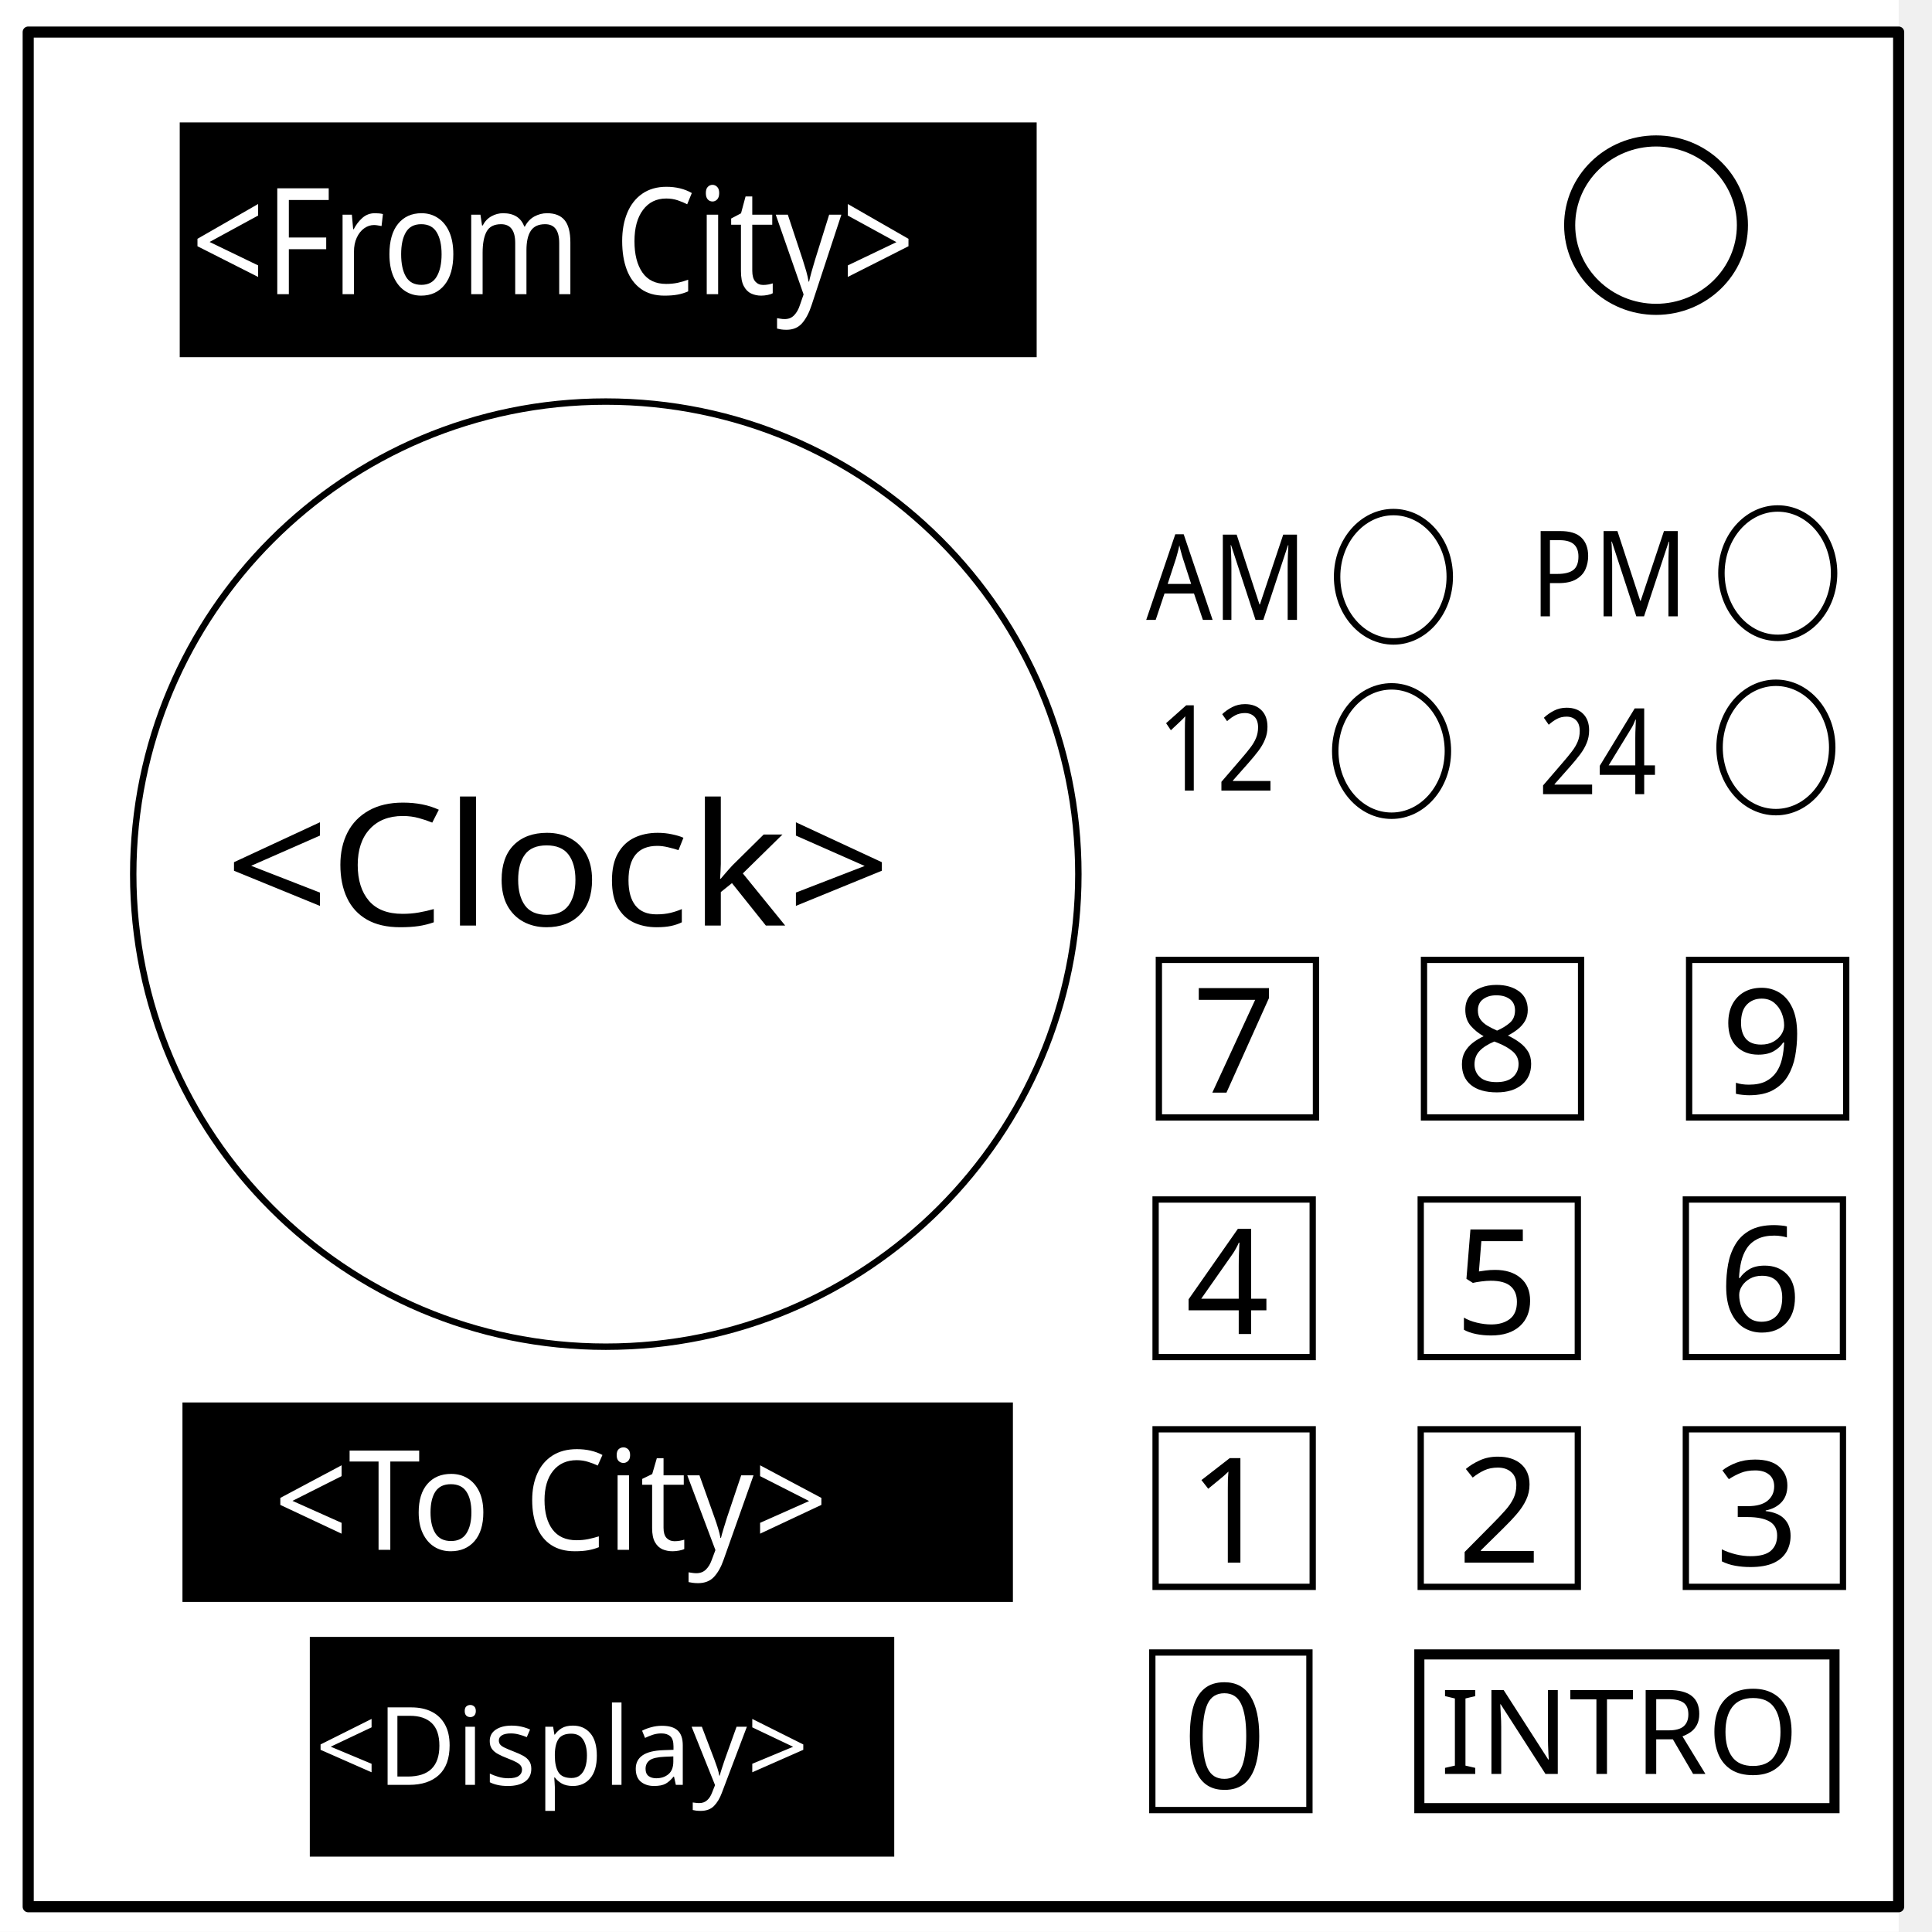
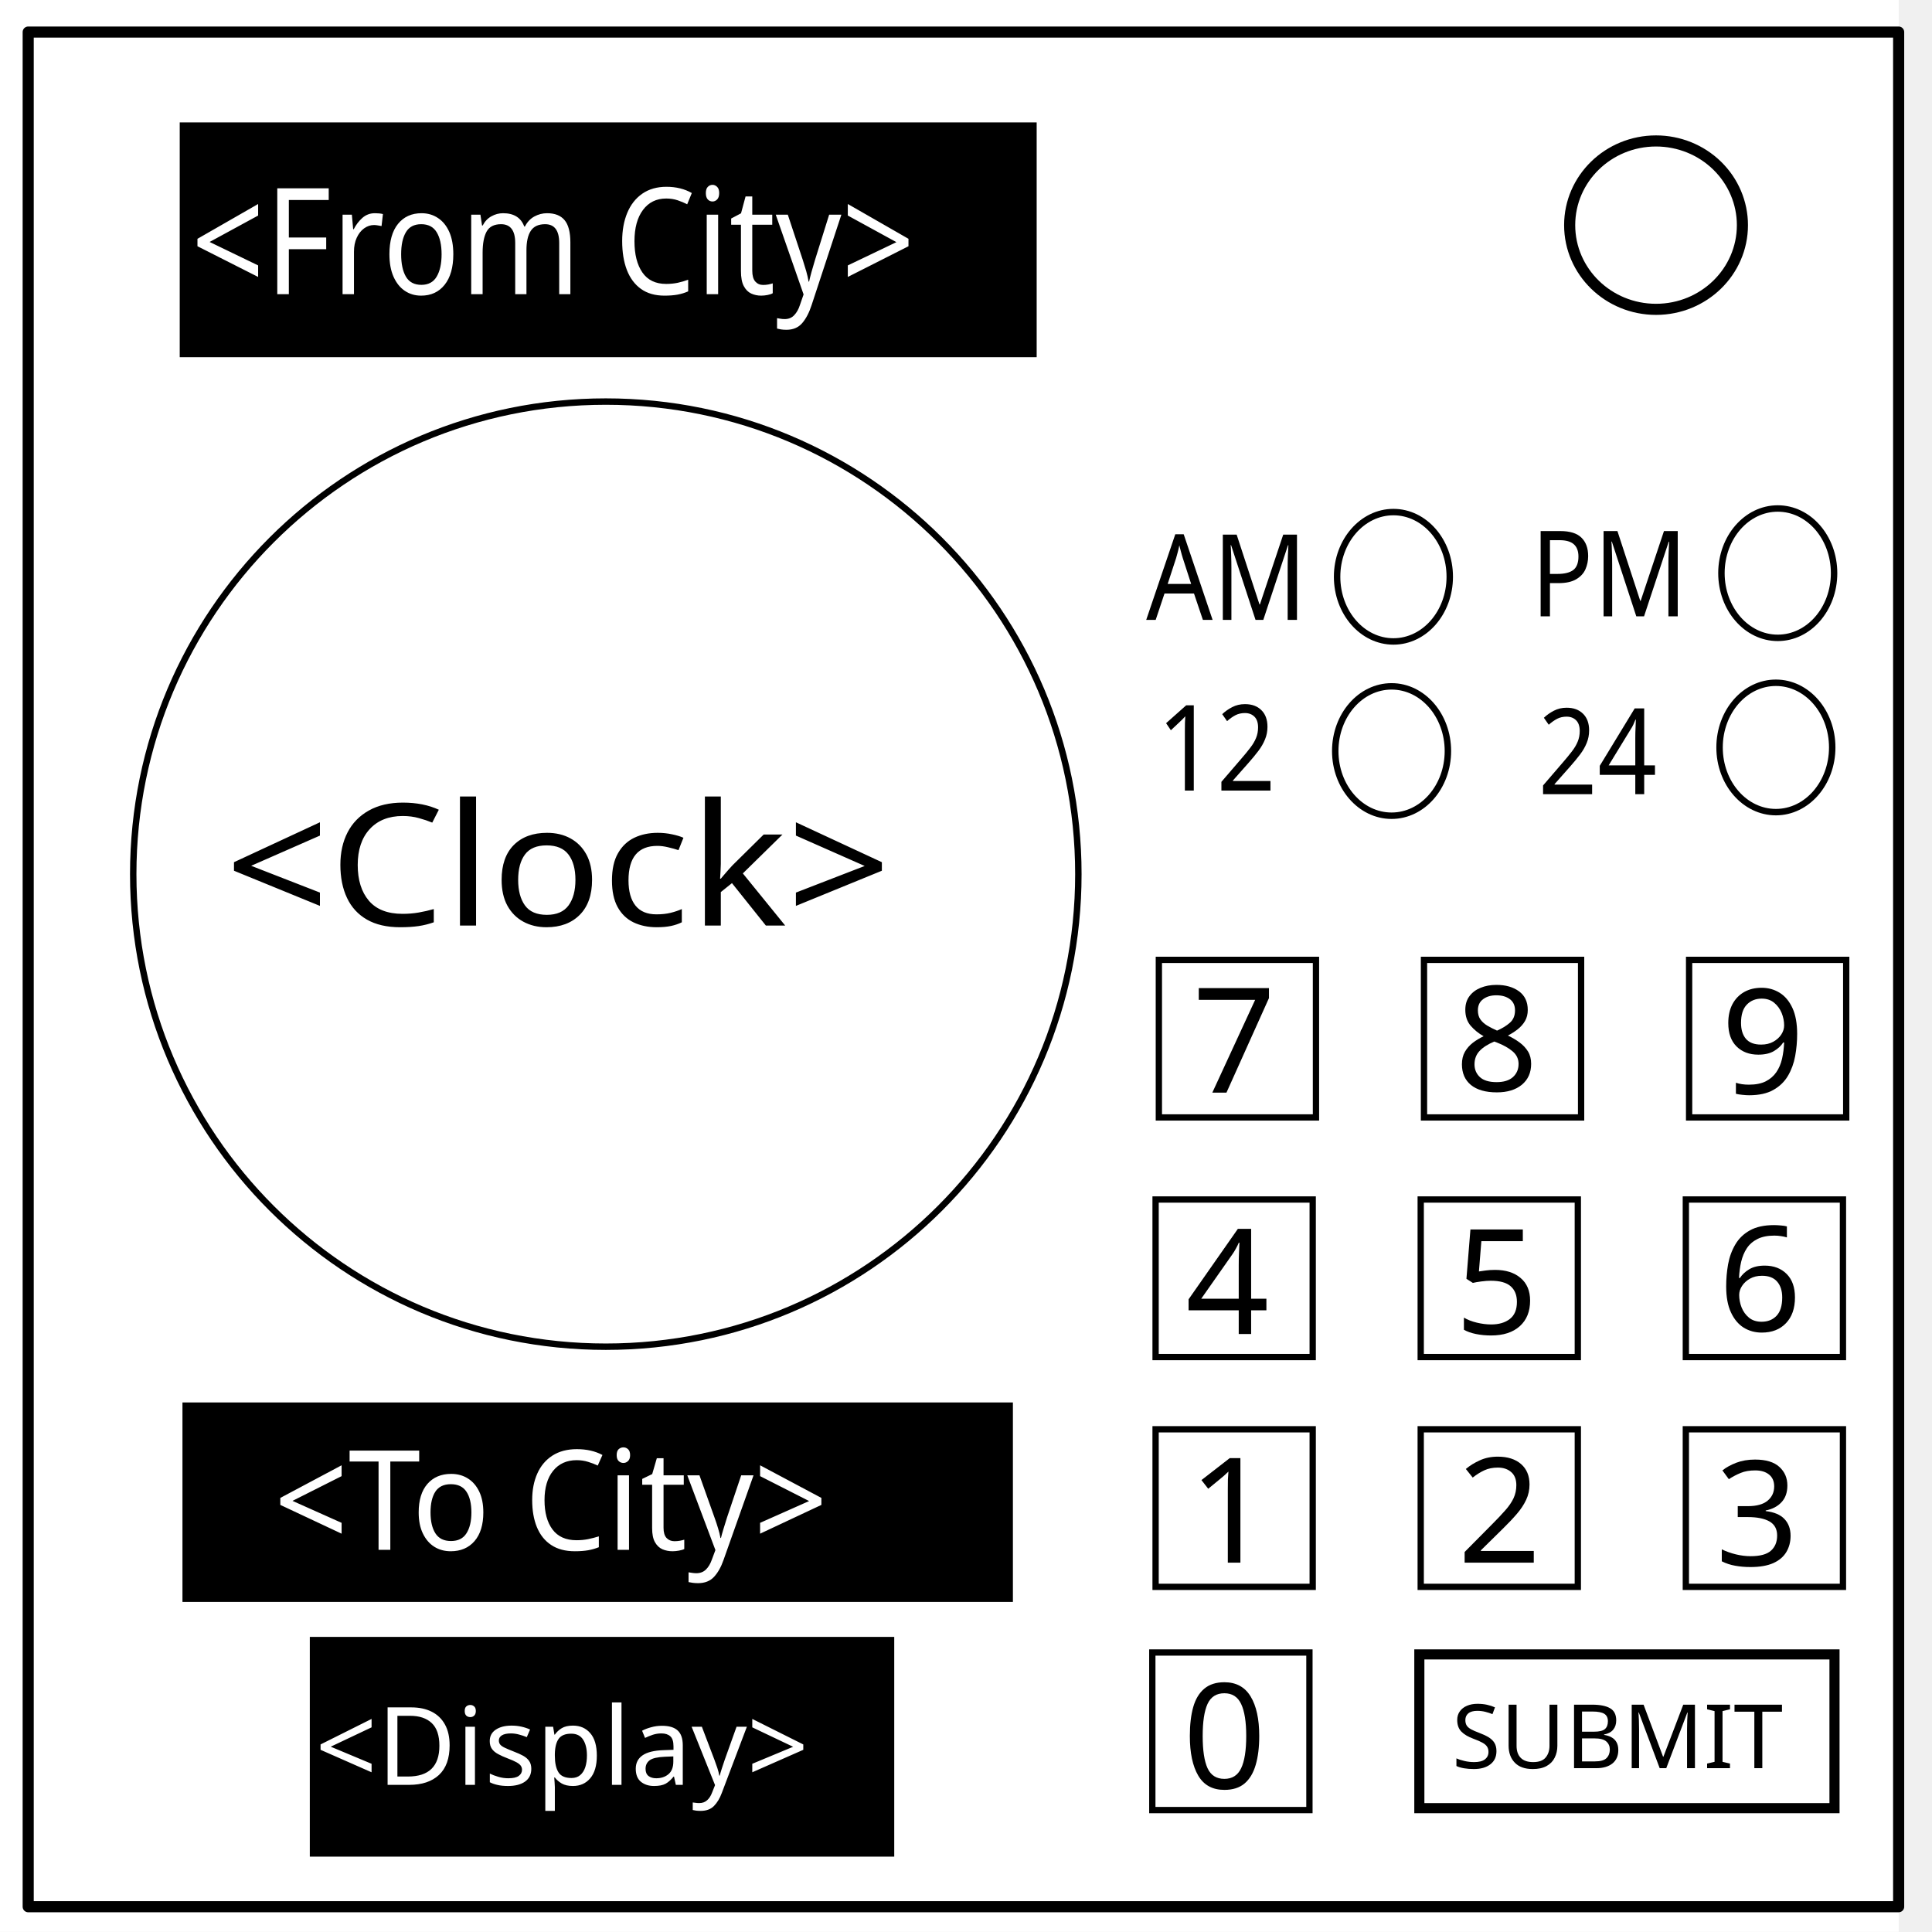
<svg xmlns="http://www.w3.org/2000/svg" version="1.1" viewBox="0.0 0.0 348.0 348.0" fill="none" stroke="none" stroke-linecap="square" stroke-miterlimit="10" id="svg19">
  <defs id="defs23" />
  <clipPath id="p.0">
    <path d="m0 0l348.0 0l0 348.0l-348.0 0l0 -348.0z" clip-rule="nonzero" id="path2" />
  </clipPath>
  <g clip-path="url(#p.0)" id="g17">
    <path d="m0 0l348.0 0l0 348.0l-348.0 0z" id="path5" fill-rule="nonzero" fill-opacity="0.0" fill="#000000" />
    <path d="m-6.0 0l348.0 0l0 347.969l-348.0 0z" id="path7" fill-rule="nonzero" fill="#ffffff" />
    <path d="m5.079 5.776l336.913 0l0 337.669l-336.913 0z" id="path9" fill-rule="nonzero" fill-opacity="0.0" fill="#000000" />
    <path d="m5.079 5.776l336.913 0l0 337.669l-336.913 0z" id="path11" stroke-linejoin="round" stroke-linecap="butt" stroke-width="2.0" stroke="#000000" fill-rule="nonzero" />
    <path d="m282.734 40.554l0 0c0 -8.376 6.966 -15.165 15.559 -15.165l0 0c4.127 0 8.084 1.598 11.002 4.442c2.918 2.844 4.557 6.701 4.557 10.724l0 0c0 8.376 -6.966 15.165 -15.559 15.165l0 0c-8.593 0 -15.559 -6.79 -15.559 -15.165z" id="path13" fill-rule="nonzero" fill="#ffffff" />
    <path d="m282.734 40.554l0 0c0 -8.376 6.966 -15.165 15.559 -15.165l0 0c4.127 0 8.084 1.598 11.002 4.442c2.918 2.844 4.557 6.701 4.557 10.724l0 0c0 8.376 -6.966 15.165 -15.559 15.165l0 0c-8.593 0 -15.559 -6.79 -15.559 -15.165z" id="path15" stroke-linejoin="round" stroke-linecap="butt" stroke-width="2.0" stroke="#000000" fill-rule="nonzero" />
  </g>
  <circle style="fill:none;stroke:#000000;stroke-width:1.155" id="path3722" cx="109.119" cy="157.453" r="85.121" />
  <rect style="fill:#000000;stroke:#000000" id="rect3728" width="153.356" height="41.288" x="32.873" y="22.551" />
  <rect style="fill:#000000;stroke:#000000" id="rect3730" width="148.582" height="34.93" x="33.366" y="253.116" />
  <rect style="fill:#000000;stroke:#000000" id="rect3732" width="104.268" height="38.579" x="56.305" y="295.345" />
  <ellipse style="fill:#ffffff;stroke:#000000;stroke-width:1.159" id="path3844" cx="250.991" cy="103.889" rx="10.146" ry="11.651" />
  <text xml:space="preserve" style="font-style:normal;font-weight:normal;font-size:20.082px;line-height:1.25;font-family:sans-serif;letter-spacing:0px;word-spacing:0px;fill:#000000;fill-opacity:1;stroke:none;stroke-width:1.159" x="221.237" y="104.199" id="text3848" transform="scale(0.9332121,1.071568)">
    <tspan id="tspan3846" x="221.237" y="104.199" style="stroke-width:1.159">AM</tspan>
  </text>
  <ellipse style="fill:#ffffff;stroke:#000000;stroke-width:1.159" id="path3844-4" cx="320.217" cy="103.242" rx="10.146" ry="11.651" />
  <text xml:space="preserve" style="font-style:normal;font-weight:normal;font-size:20.082px;line-height:1.25;font-family:sans-serif;letter-spacing:0px;word-spacing:0px;fill:#000000;fill-opacity:1;stroke:none;stroke-width:1.159" x="295.416" y="103.595" id="text3848-4" transform="scale(0.9332121,1.071568)">
    <tspan id="tspan3846-1" x="295.416" y="103.595" style="stroke-width:1.159">PM</tspan>
  </text>
  <ellipse style="fill:#ffffff;stroke:#000000;stroke-width:1.159" id="path3844-7" cx="250.656" cy="135.281" rx="10.146" ry="11.651" />
  <text xml:space="preserve" style="font-style:normal;font-weight:normal;font-size:20.082px;line-height:1.25;font-family:sans-serif;letter-spacing:0px;word-spacing:0px;fill:#000000;fill-opacity:1;stroke:none;stroke-width:1.159" x="223.293" y="132.89" id="text3848-7" transform="scale(0.9332121,1.071568)">
    <tspan id="tspan3846-2" x="223.293" y="132.89" style="stroke-width:1.159">12</tspan>
  </text>
  <ellipse style="fill:#ffffff;stroke:#000000;stroke-width:1.159" id="path3844-4-5" cx="319.881" cy="134.634" rx="10.146" ry="11.651" />
  <text xml:space="preserve" style="font-style:normal;font-weight:normal;font-size:20.082px;line-height:1.25;font-family:sans-serif;letter-spacing:0px;word-spacing:0px;fill:#000000;fill-opacity:1;stroke:none;stroke-width:1.159" x="296.869" y="133.494" id="text3848-4-4" transform="scale(0.9332121,1.071568)">
    <tspan id="tspan3846-1-4" x="296.869" y="133.494" style="stroke-width:1.159">24</tspan>
  </text>
  <rect style="fill:#ffffff;stroke:#000000;stroke-width:1.133" id="rect3947" width="28.299" height="28.382" x="208.739" y="172.896" />
  <rect style="fill:#ffffff;stroke:#000000;stroke-width:1.133" id="rect3947-3" width="28.299" height="28.382" x="256.495" y="172.896" />
  <rect style="fill:#ffffff;stroke:#000000;stroke-width:1.133" id="rect3947-9" width="28.299" height="28.382" x="304.25" y="172.896" />
  <rect style="fill:#ffffff;stroke:#000000;stroke-width:1.133" id="rect3947-5" width="28.299" height="28.382" x="208.15" y="216.059" />
  <rect style="fill:#ffffff;stroke:#000000;stroke-width:1.133" id="rect3947-3-0" width="28.299" height="28.382" x="255.905" y="216.059" />
  <rect style="fill:#ffffff;stroke:#000000;stroke-width:1.133" id="rect3947-9-2" width="28.299" height="28.382" x="303.661" y="216.059" />
  <rect style="fill:#ffffff;stroke:#000000;stroke-width:1.133" id="rect3947-7" width="28.299" height="28.382" x="208.15" y="257.449" />
  <rect style="fill:#ffffff;stroke:#000000;stroke-width:1.133" id="rect3947-3-9" width="28.299" height="28.382" x="255.905" y="257.449" />
  <rect style="fill:#ffffff;stroke:#000000;stroke-width:1.133" id="rect3947-9-6" width="28.299" height="28.382" x="303.661" y="257.449" />
  <rect style="fill:#ffffff;stroke:#000000;stroke-width:1.133" id="rect3947-0" width="28.299" height="28.382" x="207.56" y="297.656" />
  <rect style="fill:#ffffff;stroke:#000000;stroke-width:1.819" id="rect3947-3-94" width="74.78" height="27.694" x="255.658" y="297.999" />
-   <text xml:space="preserve" style="font-style:normal;font-weight:normal;font-size:24.16px;line-height:1.25;font-family:sans-serif;letter-spacing:0px;word-spacing:0px;fill:#000000;fill-opacity:1;stroke:none;stroke-width:1.133" x="259.818" y="319.071" id="text4133" transform="scale(0.9985542,1.001448)">
-     <tspan id="tspan4131" x="259.818" y="319.071" style="font-size:21.14px;stroke-width:1.133">INTRO</tspan>
+   <text xml:space="preserve" style="font-style:normal;font-weight:normal;font-size:16px;line-height:1.25;font-family:sans-serif;letter-spacing:0px;word-spacing:0px;fill:#000000;fill-opacity:1;stroke:none;stroke-width:1.133" x="261.907" y="318.03" id="text4133" transform="scale(0.9985542,1.001448)">
+     <tspan id="tspan4131" x="261.907" y="318.03" style="font-size:16px;stroke-width:1.133">SUBMIT</tspan>
  </text>
  <text xml:space="preserve" style="font-style:normal;font-weight:normal;font-size:31.696px;line-height:1.25;font-family:sans-serif;letter-spacing:0px;word-spacing:0px;fill:#000000;fill-opacity:1;stroke:none;stroke-width:0.792" x="39.084" y="172.793" id="text102" transform="scale(1.036455,0.9648275)">
    <tspan x="39.084" y="172.793" id="tspan104" style="stroke-width:0.792">&lt;Clock&gt;</tspan>
  </text>
  <text xml:space="preserve" style="font-style:normal;font-weight:normal;font-size:24.903px;line-height:1.25;font-family:sans-serif;letter-spacing:0px;word-spacing:0px;fill:#ffffff;fill-opacity:1;stroke:none;stroke-width:0.623;" x="36.899" y="49.405" id="text110" transform="scale(0.932387,1.072516)">
    <tspan id="tspan108" x="36.899" y="49.405" style="stroke-width:0.623;fill:#ffffff;">&lt;From City&gt;</tspan>
  </text>
  <text xml:space="preserve" style="font-style:normal;font-weight:normal;font-size:24.24px;line-height:1.25;font-family:sans-serif;letter-spacing:0px;word-spacing:0px;fill:#ffffff;fill-opacity:1;stroke:none;stroke-width:0.606" x="50.956" y="270.15" id="text110-6" transform="scale(0.967737,1.033339)">
    <tspan id="tspan108-9" x="50.956" y="270.15" style="fill:#ffffff;stroke-width:0.606">&lt;To City&gt;</tspan>
  </text>
  <text xml:space="preserve" style="font-style:normal;font-weight:normal;font-size:19.523px;line-height:1.25;font-family:sans-serif;letter-spacing:0px;word-spacing:0px;fill:#ffffff;fill-opacity:1;stroke:none;stroke-width:0.488;" x="56.759" y="321.494" id="text132">
    <tspan id="tspan130" x="56.759" y="321.494" style="stroke-width:0.488;fill:#ffffff;">&lt;Display&gt;</tspan>
  </text>
  <text xml:space="preserve" style="font-style:normal;font-weight:normal;font-size:26.379px;line-height:1.25;font-family:sans-serif;letter-spacing:0px;word-spacing:0px;fill:#000000;fill-opacity:1;stroke:none;stroke-width:0.659" x="214.774" y="196.813" id="text136">
    <tspan id="tspan134" x="214.774" y="196.813" style="stroke-width:0.659">7</tspan>
  </text>
  <text xml:space="preserve" style="font-style:normal;font-weight:normal;font-size:26.379px;line-height:1.25;font-family:sans-serif;letter-spacing:0px;word-spacing:0px;fill:#000000;fill-opacity:1;stroke:none;stroke-width:0.659" x="262.03" y="196.495" id="text136-0">
    <tspan id="tspan134-4" x="262.03" y="196.495" style="stroke-width:0.659">8</tspan>
  </text>
  <text xml:space="preserve" style="font-style:normal;font-weight:normal;font-size:26.379px;line-height:1.25;font-family:sans-serif;letter-spacing:0px;word-spacing:0px;fill:#000000;fill-opacity:1;stroke:none;stroke-width:0.659" x="309.994" y="197.016" id="text136-8">
    <tspan id="tspan134-2" x="309.994" y="197.016" style="stroke-width:0.659">9</tspan>
  </text>
  <text xml:space="preserve" style="font-style:normal;font-weight:normal;font-size:26.379px;line-height:1.25;font-family:sans-serif;letter-spacing:0px;word-spacing:0px;fill:#000000;fill-opacity:1;stroke:none;stroke-width:0.659" x="213.545" y="240.287" id="text136-7">
    <tspan id="tspan134-1" x="213.545" y="240.287" style="stroke-width:0.659">4</tspan>
  </text>
  <text xml:space="preserve" style="font-style:normal;font-weight:normal;font-size:26.379px;line-height:1.25;font-family:sans-serif;letter-spacing:0px;word-spacing:0px;fill:#000000;fill-opacity:1;stroke:none;stroke-width:0.659" x="262.03" y="240.287" id="text136-2">
    <tspan id="tspan134-7" x="262.03" y="240.287" style="stroke-width:0.659">5</tspan>
  </text>
  <text xml:space="preserve" style="font-style:normal;font-weight:normal;font-size:26.379px;line-height:1.25;font-family:sans-serif;letter-spacing:0px;word-spacing:0px;fill:#000000;fill-opacity:1;stroke:none;stroke-width:0.659" x="309.472" y="239.766" id="text136-89">
    <tspan id="tspan134-5" x="309.472" y="239.766" style="stroke-width:0.659">6</tspan>
  </text>
  <text xml:space="preserve" style="font-style:normal;font-weight:normal;font-size:26.379px;line-height:1.25;font-family:sans-serif;letter-spacing:0px;word-spacing:0px;fill:#000000;fill-opacity:1;stroke:none;stroke-width:0.659" x="214.067" y="281.473" id="text136-01">
    <tspan id="tspan134-26" x="214.067" y="281.473" style="stroke-width:0.659">1</tspan>
  </text>
  <text xml:space="preserve" style="font-style:normal;font-weight:normal;font-size:26.379px;line-height:1.25;font-family:sans-serif;letter-spacing:0px;word-spacing:0px;fill:#000000;fill-opacity:1;stroke:none;stroke-width:0.659" x="262.552" y="281.473" id="text136-26">
    <tspan id="tspan134-6" x="262.552" y="281.473" style="stroke-width:0.659">2</tspan>
  </text>
  <text xml:space="preserve" style="font-style:normal;font-weight:normal;font-size:26.379px;line-height:1.25;font-family:sans-serif;letter-spacing:0px;word-spacing:0px;fill:#000000;fill-opacity:1;stroke:none;stroke-width:0.659" x="308.951" y="281.995" id="text136-87">
    <tspan id="tspan134-8" x="308.951" y="281.995" style="stroke-width:0.659">3</tspan>
  </text>
  <text xml:space="preserve" style="font-style:normal;font-weight:normal;font-size:26.379px;line-height:1.25;font-family:sans-serif;letter-spacing:0px;word-spacing:0px;fill:#000000;fill-opacity:1;stroke:none;stroke-width:0.659" x="213.024" y="322.138" id="text136-70">
    <tspan id="tspan134-17" x="213.024" y="322.138" style="stroke-width:0.659">0</tspan>
  </text>
</svg>
